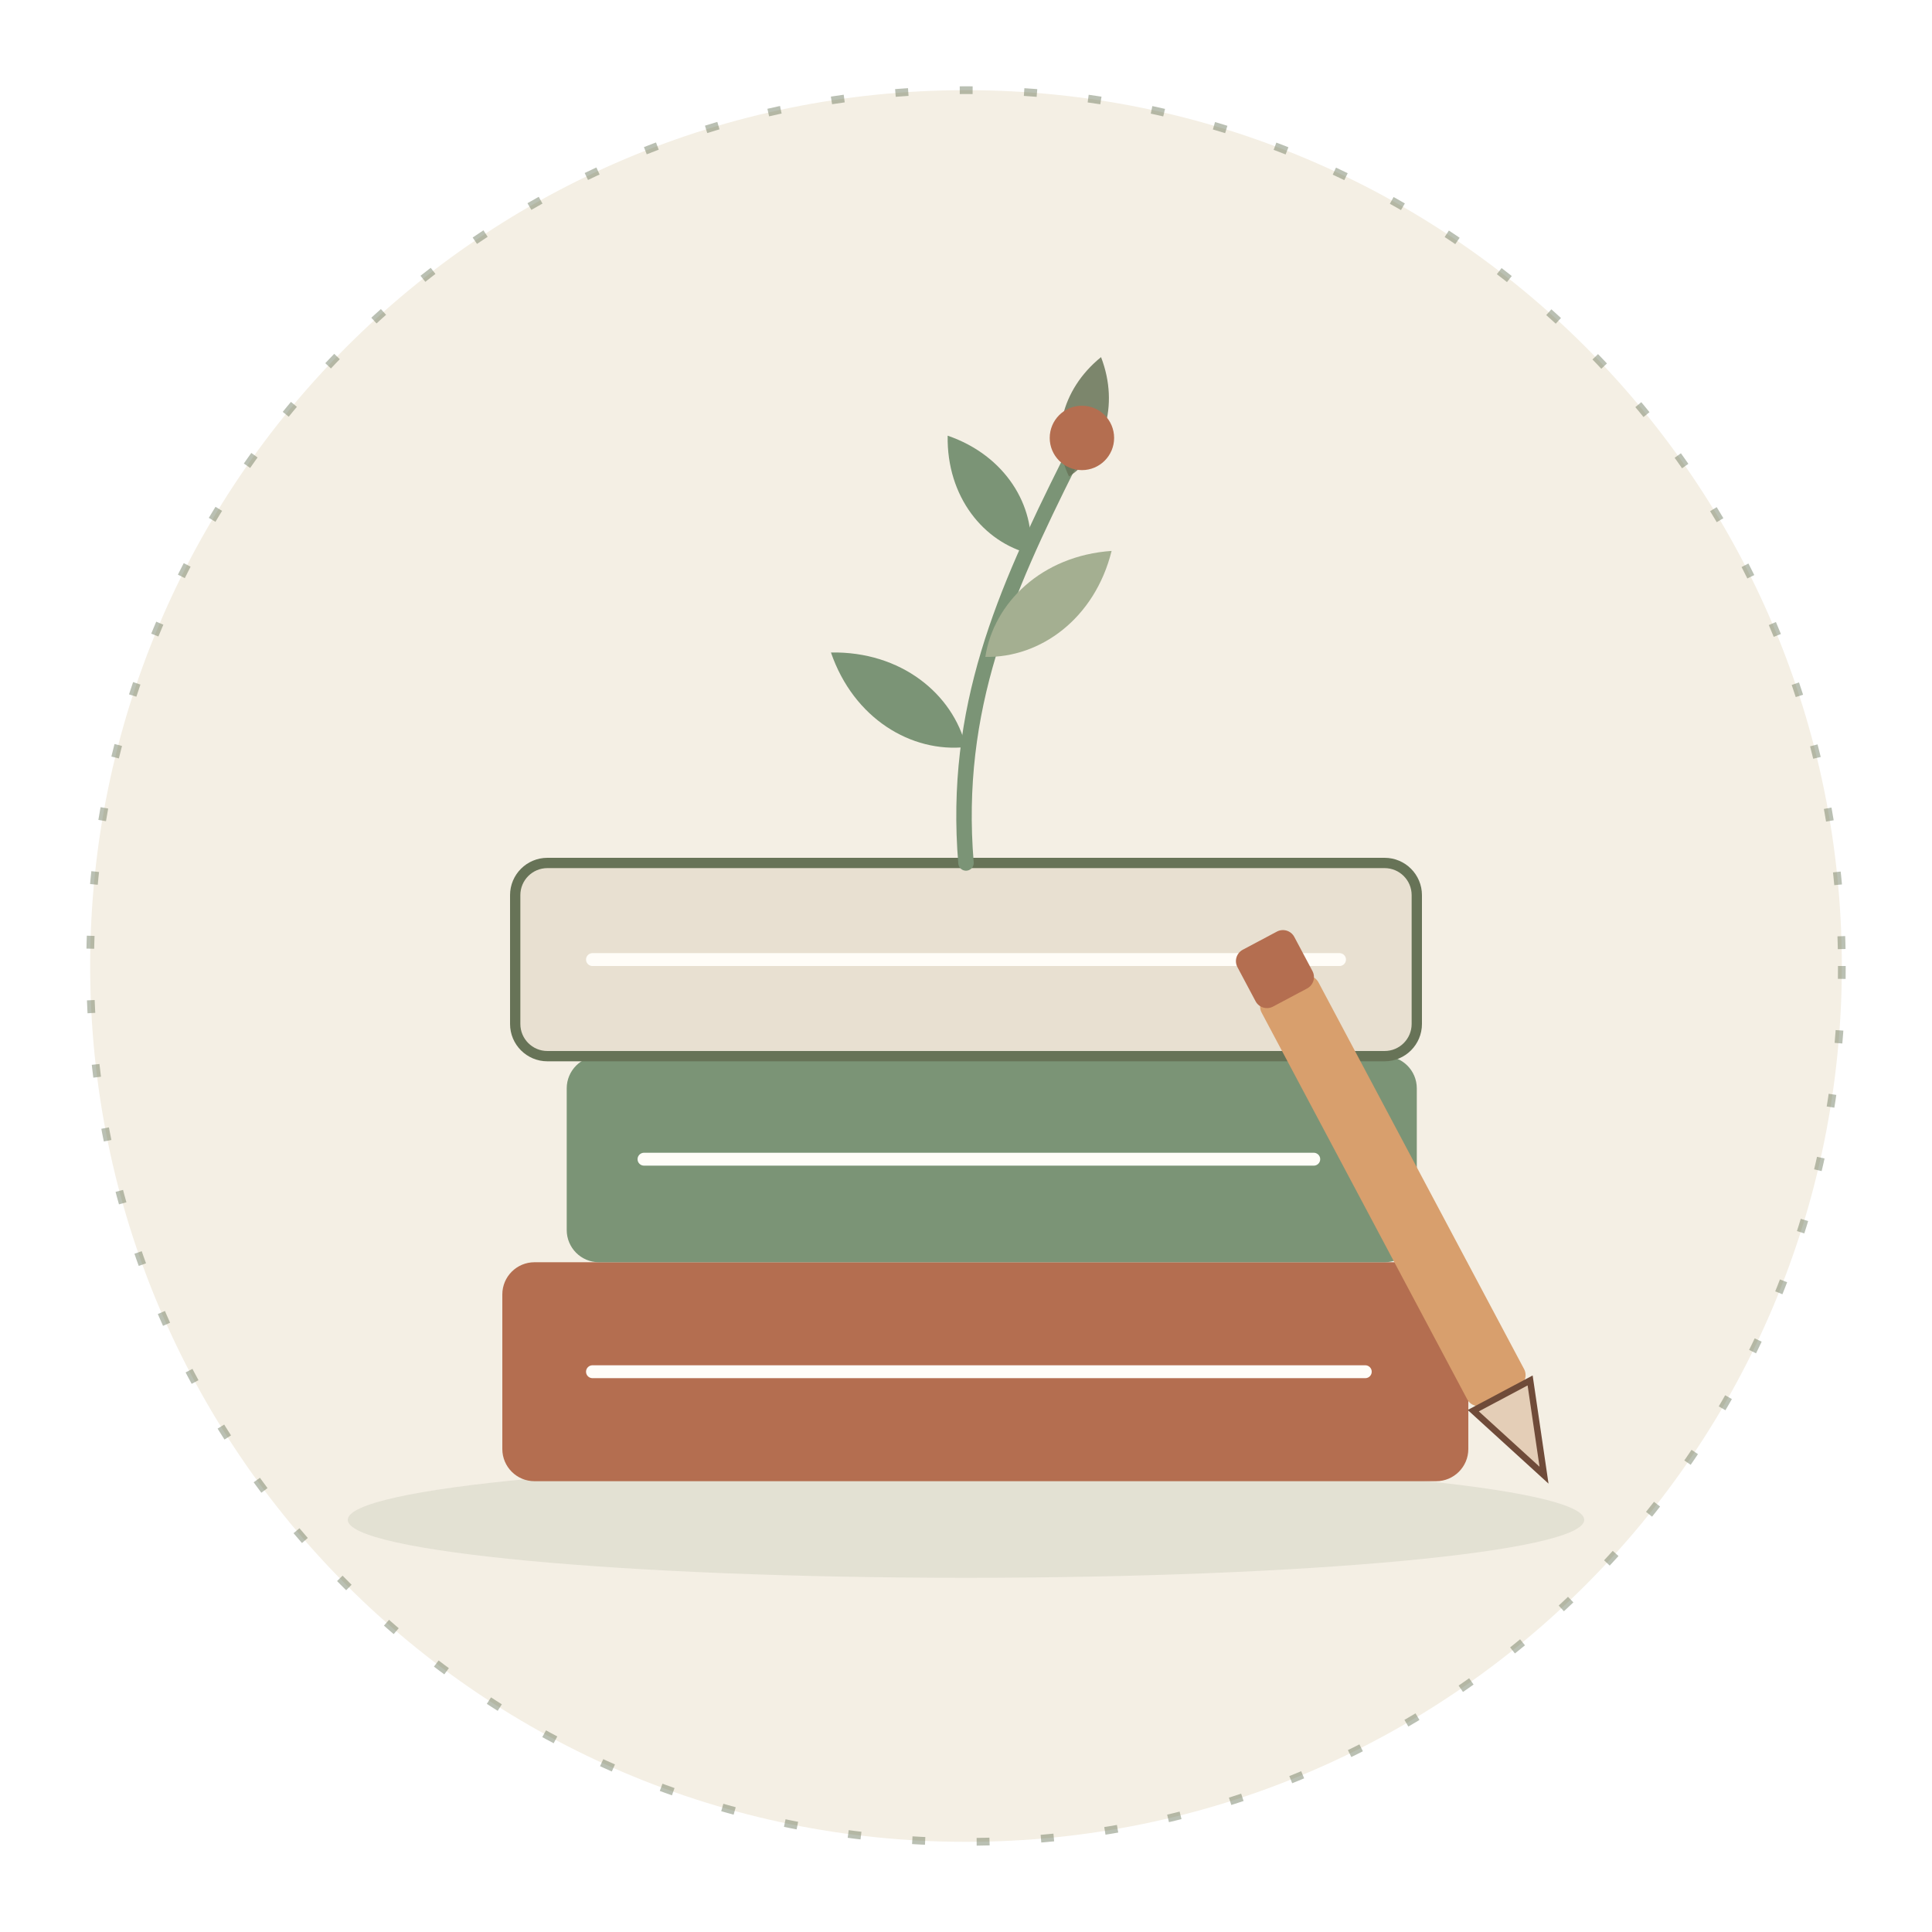
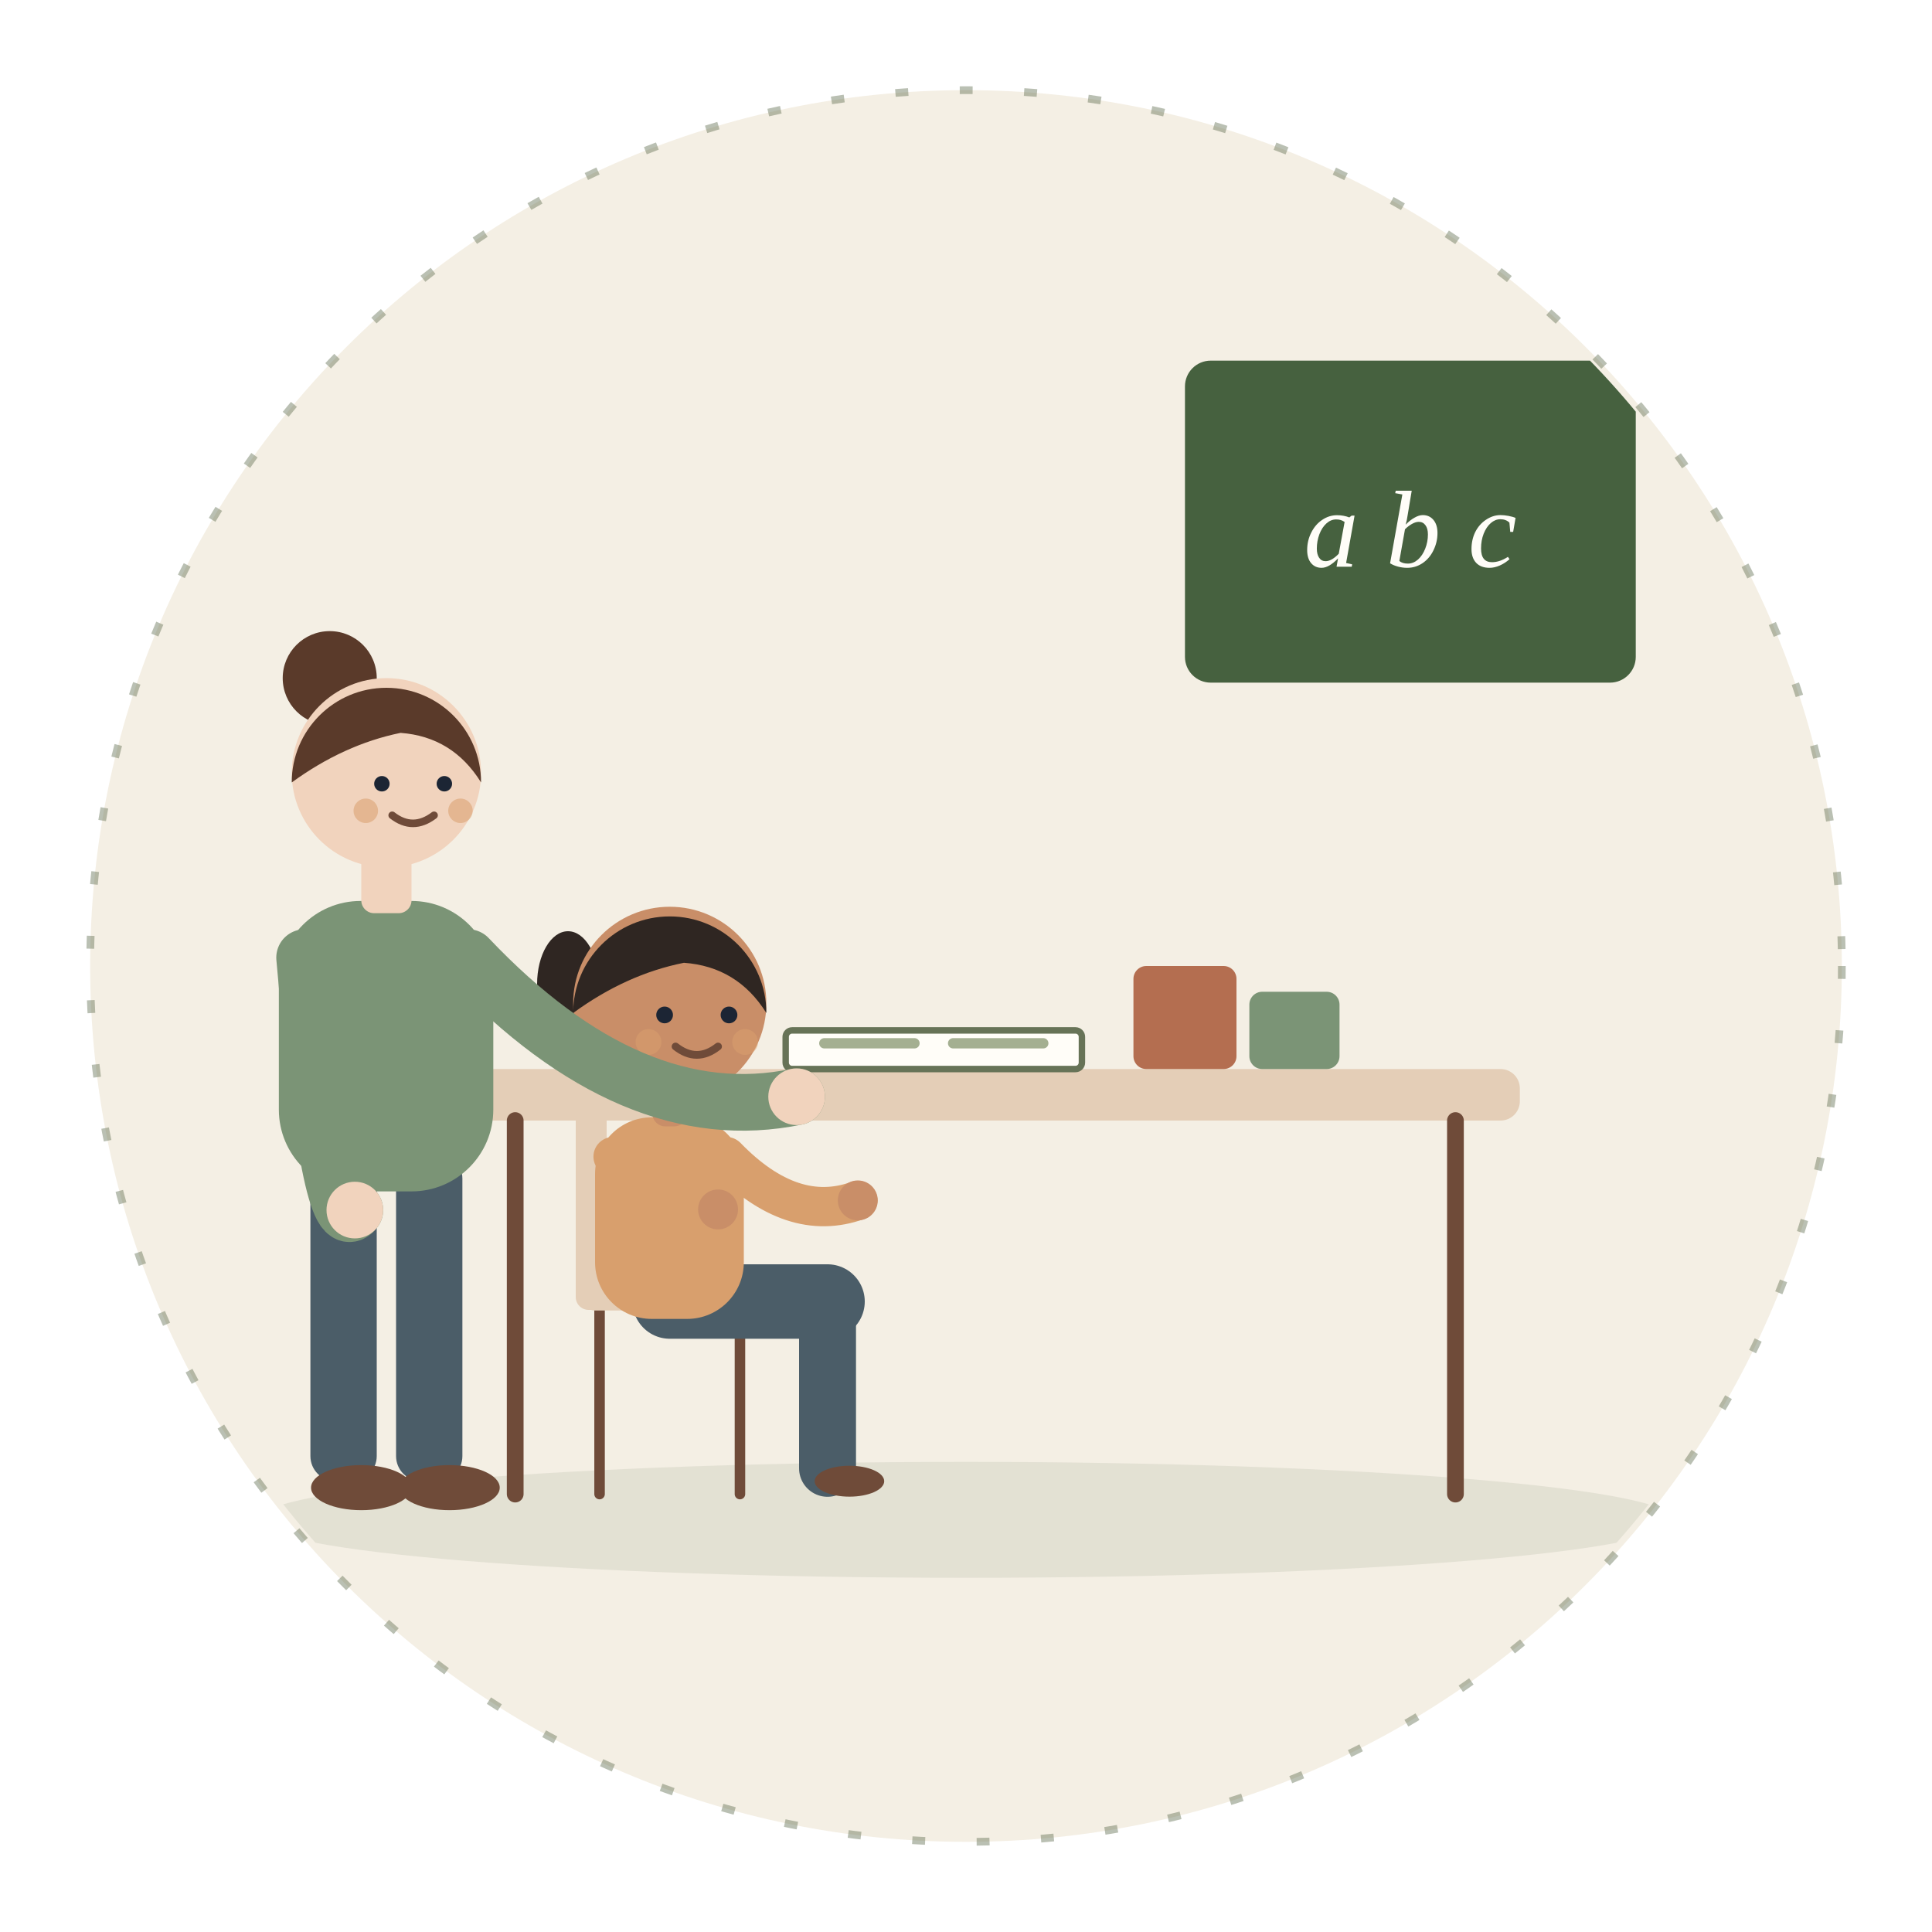
- <svg xmlns="http://www.w3.org/2000/svg" viewBox="0 0 300 300" width="300" height="300" role="img" aria-label="Una pila de libros de la que brota una planta, junto a un lápiz">
+ <svg xmlns="http://www.w3.org/2000/svg" viewBox="0 0 300 300" width="300" height="300" role="img" aria-label="Una niña escribe en su cuaderno mientras la psicopedagoga la acompaña">
  <circle cx="150" cy="150" r="136" fill="#f4efe4" />
  <circle cx="150" cy="150" r="136" fill="none" stroke="#677357" stroke-width="1.2" stroke-dasharray="2 8" opacity=".45" />
  <clipPath id="disco">
    <circle cx="150" cy="150" r="135" />
  </clipPath>
  <g clip-path="url(#disco)">
-     <ellipse cx="150" cy="236" rx="96" ry="9" fill="#677357" opacity=".12" />
-     <rect x="78" y="196" width="150" height="34" rx="5" fill="#b46e50" />
-     <rect x="88" y="164" width="132" height="32" rx="5" fill="#7b9476" />
-     <rect x="80" y="134" width="140" height="30" rx="5" fill="#e8e0d1" stroke="#677357" stroke-width="1.6" />
-     <path d="M92 213 h120 M100 180 h104 M92 149 h116" stroke="#fffdf8" stroke-width="2" fill="none" stroke-linecap="round" stroke-linejoin="round" />
-     <path d="M150 134 C148 110 156 92 166 72" stroke="#7b9476" stroke-width="2.4" fill="none" stroke-linecap="round" stroke-linejoin="round" />
-     <path d="M0 0 C7 -8 8 -21 0 -32 C-8 -21 -7 -8 0 0 Z" transform="translate(150.0 116.0) rotate(-55) scale(0.8)" fill="#7b9476" opacity="1.0" />
-     <path d="M0 0 C7 -8 8 -21 0 -32 C-8 -21 -7 -8 0 0 Z" transform="translate(153.0 102.0) rotate(50) scale(0.8)" fill="#a4af91" opacity="1.0" />
-     <path d="M0 0 C7 -8 8 -21 0 -32 C-8 -21 -7 -8 0 0 Z" transform="translate(160.0 86.0) rotate(-35) scale(0.7)" fill="#7b9476" opacity="1.0" />
-     <path d="M0 0 C7 -8 8 -21 0 -32 C-8 -21 -7 -8 0 0 Z" transform="translate(166.0 74.0) rotate(15) scale(0.6)" fill="#677357" opacity="0.85" />
-     <circle cx="168.0" cy="68.0" r="5" fill="#b46e50" opacity="1.0" />
-     <g transform="translate(236 222) rotate(-28)">
-       <rect x="-5" y="-78" width="10" height="72" rx="2" fill="#d89f6d" />
-       <rect x="-5" y="-86" width="10" height="10" rx="2" fill="#b46e50" />
-       <path d="M-5 -6 L0 8 L5 -6 Z" fill="#e4ceb7" stroke="#6f4b39" stroke-width="1" />
-     </g>
+     <ellipse cx="150" cy="236" rx="110" ry="9" fill="#677357" opacity=".12" />
+     <rect x="184.0" y="56.0" width="70.0" height="50.0" rx="4.0" fill="#46613f" />
+     <text x="219.0" y="88.0" text-anchor="middle" font-family="Georgia, 'Times New Roman', serif" font-size="17" font-weight="normal" font-style="italic" fill="#fffdf8">a b c</text>
+     <rect x="70.0" y="166.0" width="166.0" height="8.0" rx="3.0" fill="#e4ceb7" />
+     <path d="M80 174 V232 M226 174 V232" stroke="#6f4b39" stroke-width="2.6" fill="none" stroke-linecap="round" stroke-linejoin="round" />
+     <rect x="122.0" y="160.0" width="46.0" height="6.0" rx="1.0" fill="#fffdf8" stroke="#677357" stroke-width="1" />
+     <path d="M128 162 h14 M148 162 h14" stroke="#a4af91" stroke-width="1.6" fill="none" stroke-linecap="round" stroke-linejoin="round" />
+     <rect x="176.0" y="150.0" width="16.0" height="16.0" rx="2.0" fill="#b46e50" />
+     <rect x="194.0" y="154.0" width="14.0" height="12.0" rx="2.0" fill="#7b9476" />
+     <path d="M93.1 232 V202.1 M114.9 232 V202.1" stroke="#6f4b39" stroke-width="1.632" fill="none" stroke-linecap="round" stroke-linejoin="round" />
+     <rect x="90.4" y="198.7" width="27.2" height="4.8" rx="2.0" fill="#e4ceb7" />
+     <rect x="89.4" y="166.7" width="4.8" height="36.7" rx="2.0" fill="#e4ceb7" />
+     <ellipse cx="88.2" cy="152.8" rx="4.8" ry="8.2" fill="#2f2622" />
+     <path d="M104.0 202.1 H128.5" stroke="#4b5d68" stroke-width="11.56" fill="none" stroke-linecap="round" stroke-linejoin="round" />
+     <path d="M128.5 202.1 V228.0" stroke="#4b5d68" stroke-width="8.84" fill="none" stroke-linecap="round" stroke-linejoin="round" />
+     <ellipse cx="131.9" cy="230.0" rx="5.4" ry="2.4" fill="#6f4b39" />
+     <rect x="92.4" y="173.5" width="23.1" height="31.3" rx="8.8" fill="#d89f6d" />
+     <rect x="101.3" y="168.1" width="5.4" height="6.8" rx="2.0" fill="#c98e68" />
+     <circle cx="104.0" cy="155.8" r="15.0" fill="#c98e68" opacity="1.0" />
+     <path d="M89.0 157.3 A15.0 15.0 0 0 1 119.0 157.3 Q114.5 150.1 106.2 149.5 Q97.2 151.3 89.0 157.3 Z" fill="#2f2622" />
+     <circle cx="103.2" cy="157.6" r="1.3" fill="#1c2534" opacity="1.0" />
+     <circle cx="113.2" cy="157.6" r="1.3" fill="#1c2534" opacity="1.0" />
+     <path d="M104.9 162.5 Q108.2 165.1 111.5 162.5" stroke="#6f4b39" stroke-width="1.2" fill="none" stroke-linecap="round" stroke-linejoin="round" />
+     <circle cx="100.7" cy="161.8" r="2.0" fill="#d89f6d" opacity="0.55" />
+     <circle cx="115.7" cy="161.8" r="2.0" fill="#d89f6d" opacity="0.55" />
+     <path d="M95.2 179.6 Q103.3 191.5 111.5 187.8" stroke="#d89f6d" stroke-width="6.1" fill="none" stroke-linecap="round" />
+     <circle cx="111.5" cy="187.8" r="3.1" fill="#c98e68" opacity="1.0" />
+     <path d="M112.8 179.6 Q123.0 190.1 133.2 186.4" stroke="#d89f6d" stroke-width="6.1" fill="none" stroke-linecap="round" />
+     <circle cx="133.2" cy="186.4" r="3.1" fill="#c98e68" opacity="1.0" />
+     <circle cx="51.2" cy="105.3" r="7.3" fill="#5a3a2a" opacity="1.0" />
+     <rect x="48.2" y="179.1" width="10.3" height="50.9" rx="3.9" fill="#4b5d68" />
+     <rect x="61.5" y="179.1" width="10.3" height="50.9" rx="3.9" fill="#4b5d68" />
+     <ellipse cx="56.1" cy="231.0" rx="7.8" ry="3.5" fill="#6f4b39" />
+     <ellipse cx="69.8" cy="231.0" rx="7.8" ry="3.5" fill="#6f4b39" />
+     <rect x="43.3" y="139.9" width="33.3" height="45.1" rx="12.7" fill="#7b9476" />
+     <rect x="56.1" y="132.0" width="7.8" height="9.8" rx="2.0" fill="#f1d3bd" />
+     <circle cx="60.0" cy="120.0" r="14.7" fill="#f1d3bd" opacity="1.0" />
+     <path d="M45.3 121.5 A14.7 14.7 0 0 1 74.7 121.5 Q70.3 114.4 62.2 113.8 Q53.4 115.6 45.3 121.5 Z" fill="#5a3a2a" />
+     <circle cx="59.3" cy="121.7" r="1.2" fill="#1c2534" opacity="1.0" />
+     <circle cx="69.0" cy="121.7" r="1.2" fill="#1c2534" opacity="1.0" />
+     <path d="M60.9 126.6 Q64.1 129.1 67.4 126.6" stroke="#6f4b39" stroke-width="1.176" fill="none" stroke-linecap="round" stroke-linejoin="round" />
+     <circle cx="56.8" cy="125.9" r="1.9" fill="#d89f6d" opacity="0.55" />
+     <circle cx="71.5" cy="125.9" r="1.9" fill="#d89f6d" opacity="0.55" />
+     <path d="M47.3 148.7 Q51.2 193.2 55.1 187.9" stroke="#7b9476" stroke-width="8.8" fill="none" stroke-linecap="round" />
+     <circle cx="55.1" cy="187.9" r="4.4" fill="#f1d3bd" opacity="1.0" />
+     <path d="M72.7 148.7 Q98.2 175.6 123.7 170.3" stroke="#7b9476" stroke-width="8.8" fill="none" stroke-linecap="round" />
+     <circle cx="123.7" cy="170.3" r="4.4" fill="#f1d3bd" opacity="1.0" />
  </g>
</svg>
